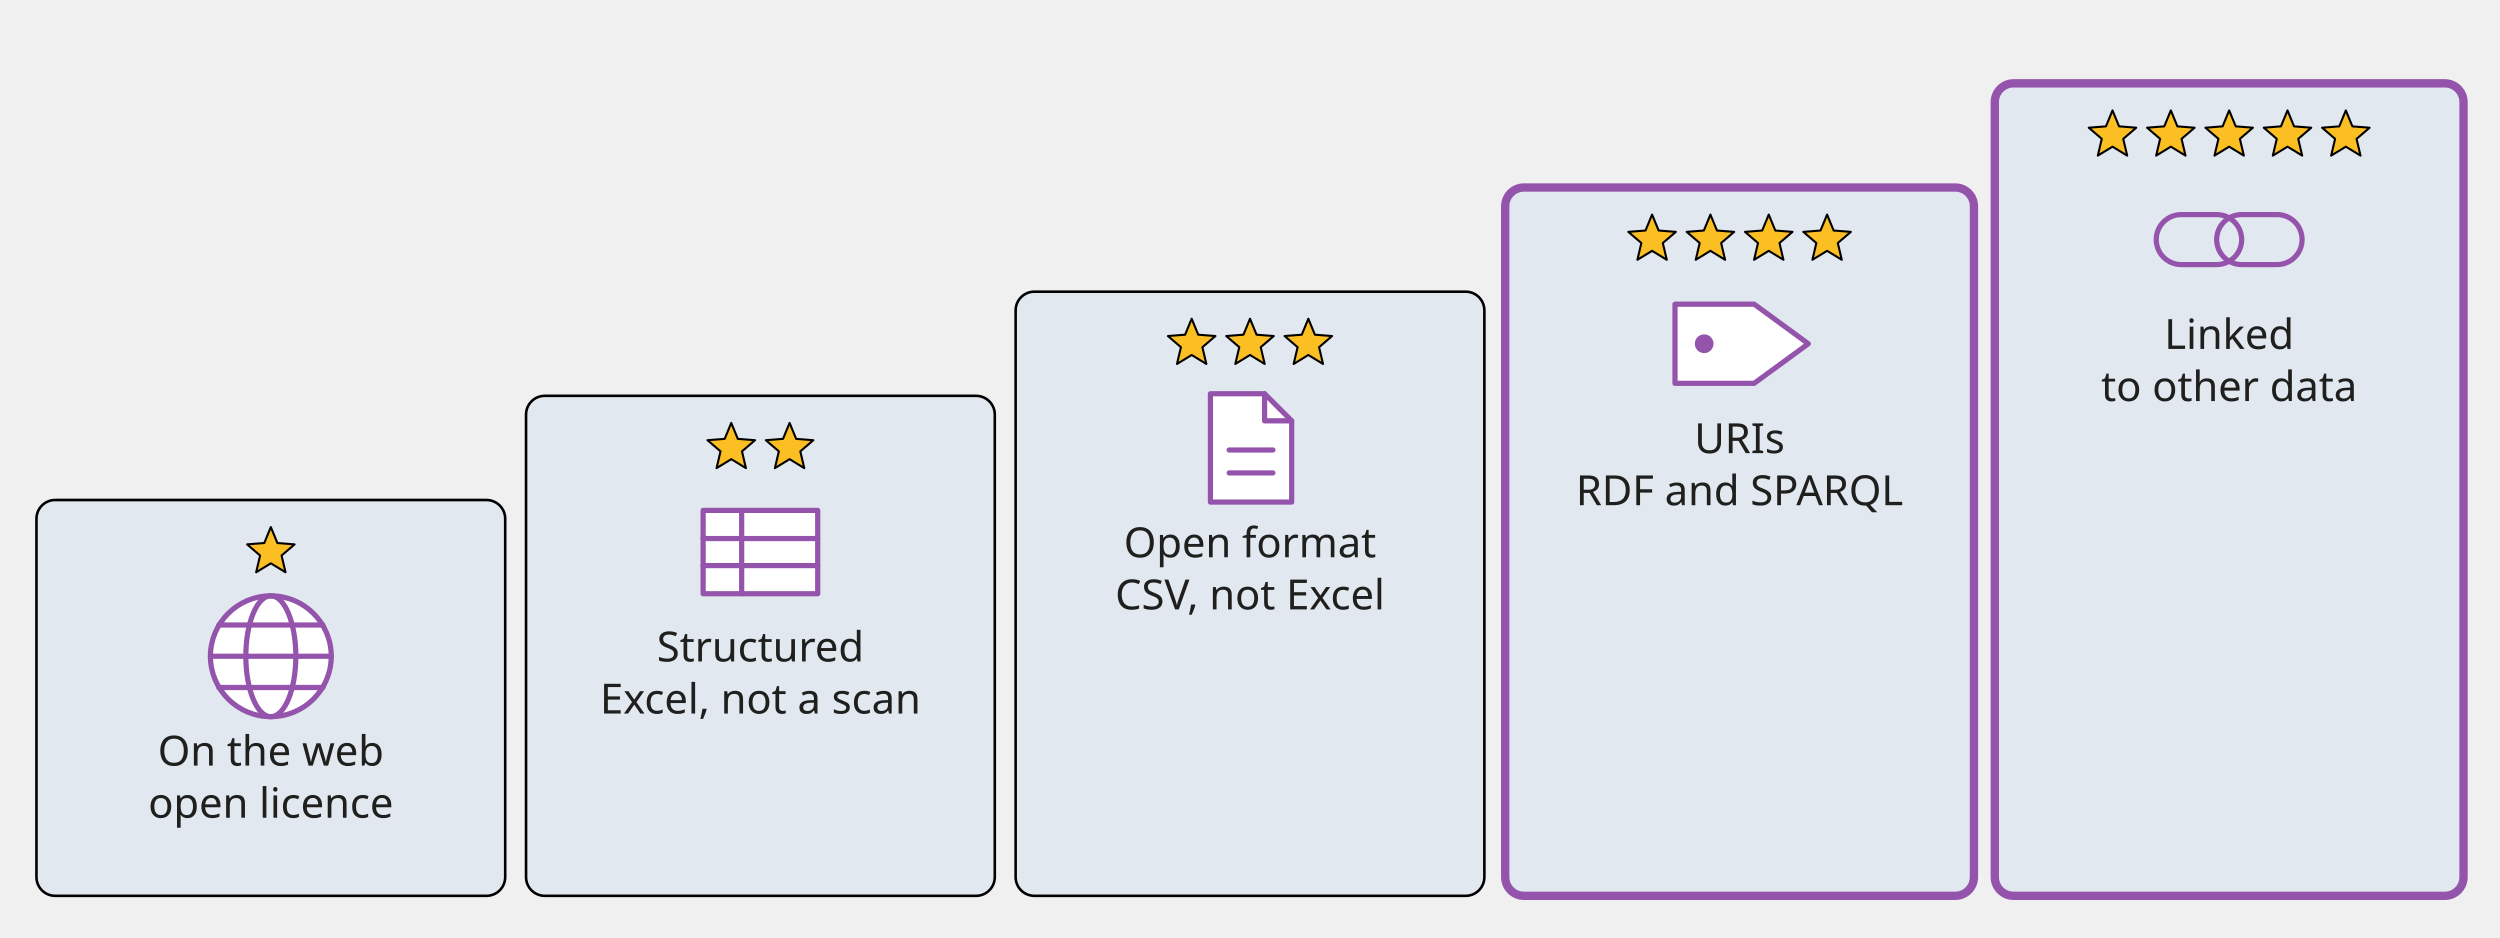
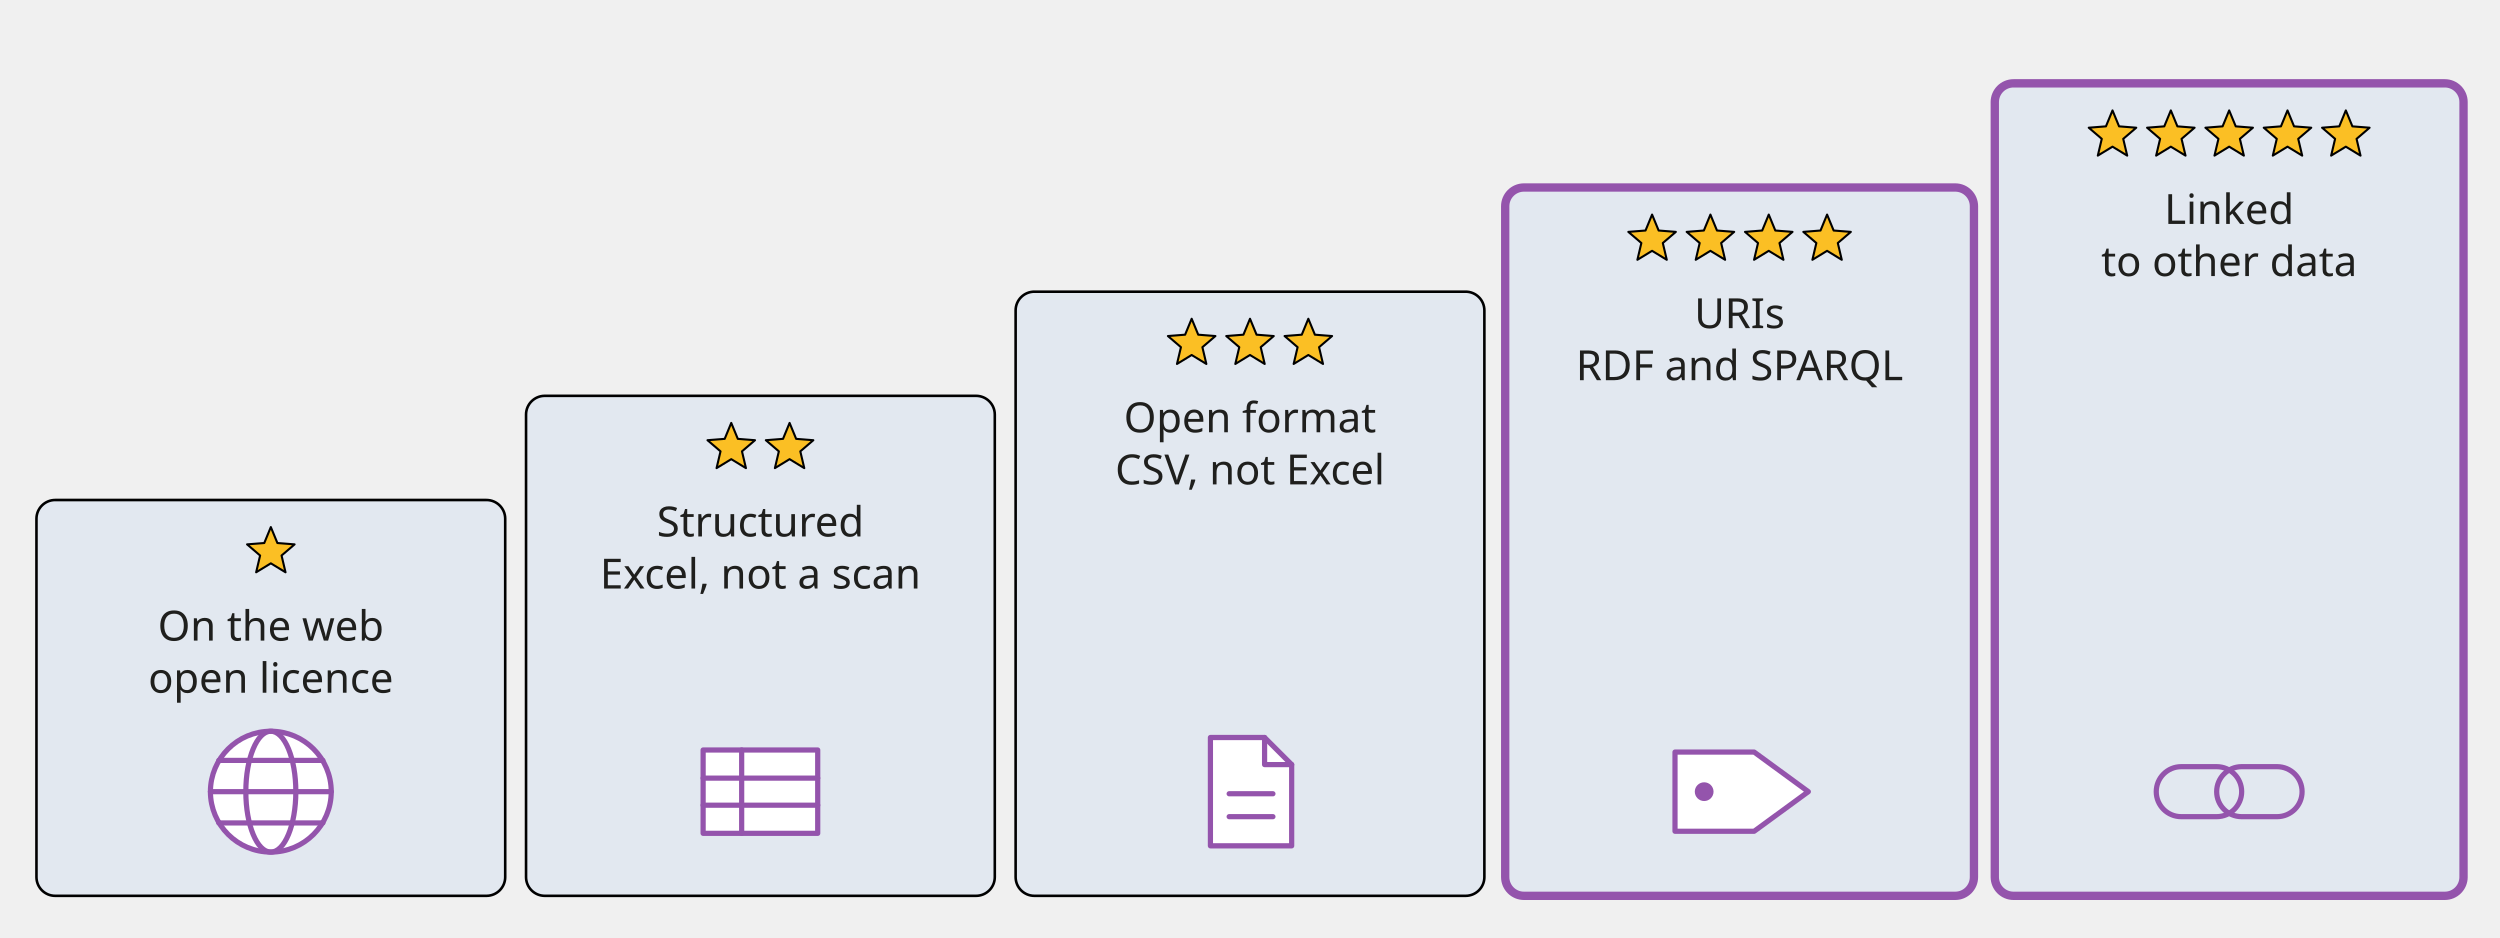
<svg xmlns="http://www.w3.org/2000/svg" width="2400" height="900" viewBox="0 0 2400 900">
  <defs>
    <marker id="a" markerUnits="userSpaceOnUse" markerWidth="24" markerHeight="24" refX="22" refY="12" orient="auto">
      <path d="M0,0 L24,12 L0,24 z" fill="#000" />
    </marker>
  </defs>
  <rect x="35" y="480" width="450" height="380" rx="18" fill="#e2e8f0" stroke="#000" stroke-width="2.5" />
  <polygon points="260.0,506.0 266.3,521.3 282.8,522.6 270.3,533.3 274.1,549.4 260.0,540.8 245.9,549.4 249.7,533.3 237.2,522.6 253.7,521.3" fill="#fbbf24" stroke="#000" stroke-width="2" stroke-linejoin="round" />
-   <g transform="translate(260,630) scale(1.0)">
+   <text x="260.0" y="615.0" font-family="Fira Sans" font-size="40" font-weight="500" fill="#1f1f1d" text-anchor="middle">On the web</text>
+   <text x="260.0" y="665.0" font-family="Fira Sans" font-size="40" font-weight="400" fill="#1f1f1d" text-anchor="middle">open licence</text>
+   <g transform="translate(260,760) scale(1.0)">
    <circle r="58" fill="#fff" stroke="#9454AC" stroke-width="5" stroke-linejoin="round" stroke-linecap="round" />
    <ellipse rx="24" ry="58" fill="none" stroke="#9454AC" stroke-width="5" stroke-linejoin="round" stroke-linecap="round" />
    <path d="M-58,0 H58 M-50,-30 H50 M-50,30 H50" fill="none" stroke="#9454AC" stroke-width="5" stroke-linejoin="round" stroke-linecap="round" />
  </g>
-   <text x="260.0" y="735.0" font-family="Fira Sans" font-size="40" font-weight="500" fill="#1f1f1d" text-anchor="middle">On the web</text>
-   <text x="260.0" y="785.0" font-family="Fira Sans" font-size="40" font-weight="400" fill="#1f1f1d" text-anchor="middle">open licence</text>
  <rect x="505" y="380" width="450" height="480" rx="18" fill="#e2e8f0" stroke="#000" stroke-width="2.5" />
  <polygon points="702.0,406.0 708.3,421.3 724.8,422.6 712.3,433.3 716.1,449.4 702.0,440.8 687.9,449.4 691.7,433.3 679.2,422.6 695.7,421.3" fill="#fbbf24" stroke="#000" stroke-width="2" stroke-linejoin="round" />
  <polygon points="758.0,406.0 764.3,421.3 780.8,422.6 768.3,433.3 772.1,449.4 758.0,440.8 743.9,449.4 747.7,433.3 735.2,422.6 751.7,421.3" fill="#fbbf24" stroke="#000" stroke-width="2" stroke-linejoin="round" />
-   <g transform="translate(730,530) scale(1.0)">
+   <text x="730.0" y="515.0" font-family="Fira Sans" font-size="40" font-weight="500" fill="#1f1f1d" text-anchor="middle">Structured</text>
+   <text x="730.0" y="565.0" font-family="Fira Sans" font-size="40" font-weight="400" fill="#1f1f1d" text-anchor="middle">Excel, not a scan</text>
+   <g transform="translate(730,760) scale(1.0)">
    <path d="M-55,-40 H55 V40 H-55 Z" fill="#fff" stroke="#9454AC" stroke-width="5" stroke-linejoin="round" stroke-linecap="round" />
    <path d="M-55,-13 H55 M-55,13 H55 M-18,-40 V40" fill="none" stroke="#9454AC" stroke-width="5" stroke-linejoin="round" stroke-linecap="round" />
  </g>
-   <text x="730.0" y="635.0" font-family="Fira Sans" font-size="40" font-weight="500" fill="#1f1f1d" text-anchor="middle">Structured</text>
-   <text x="730.0" y="685.0" font-family="Fira Sans" font-size="40" font-weight="400" fill="#1f1f1d" text-anchor="middle">Excel, not a scan</text>
  <rect x="975" y="280" width="450" height="580" rx="18" fill="#e2e8f0" stroke="#000" stroke-width="2.5" />
  <polygon points="1144.0,306.0 1150.3,321.3 1166.8,322.6 1154.3,333.3 1158.1,349.4 1144.0,340.8 1129.9,349.4 1133.7,333.3 1121.2,322.6 1137.7,321.3" fill="#fbbf24" stroke="#000" stroke-width="2" stroke-linejoin="round" />
  <polygon points="1200.0,306.0 1206.3,321.3 1222.8,322.6 1210.3,333.3 1214.1,349.4 1200.0,340.8 1185.9,349.4 1189.7,333.3 1177.2,322.6 1193.7,321.3" fill="#fbbf24" stroke="#000" stroke-width="2" stroke-linejoin="round" />
  <polygon points="1256.0,306.0 1262.3,321.3 1278.8,322.6 1266.3,333.3 1270.1,349.4 1256.0,340.8 1241.9,349.4 1245.7,333.3 1233.2,322.6 1249.7,321.3" fill="#fbbf24" stroke="#000" stroke-width="2" stroke-linejoin="round" />
-   <g transform="translate(1200,430) scale(1.0)">
+   <text x="1200.0" y="415.0" font-family="Fira Sans" font-size="40" font-weight="500" fill="#1f1f1d" text-anchor="middle">Open format</text>
+   <text x="1200.0" y="465.0" font-family="Fira Sans" font-size="40" font-weight="400" fill="#1f1f1d" text-anchor="middle">CSV, not Excel</text>
+   <g transform="translate(1200,760) scale(1.0)">
    <path d="M-38,-52 H14 L40,-26 V52 H-38 Z" fill="#fff" stroke="#9454AC" stroke-width="5" stroke-linejoin="round" stroke-linecap="round" />
    <path d="M14,-52 V-26 H40 M-20,2 H22 M-20,24 H22" fill="none" stroke="#9454AC" stroke-width="5" stroke-linejoin="round" stroke-linecap="round" />
  </g>
-   <text x="1200.0" y="535.0" font-family="Fira Sans" font-size="40" font-weight="500" fill="#1f1f1d" text-anchor="middle">Open format</text>
-   <text x="1200.0" y="585.0" font-family="Fira Sans" font-size="40" font-weight="400" fill="#1f1f1d" text-anchor="middle">CSV, not Excel</text>
  <rect x="1445" y="180" width="450" height="680" rx="18" fill="#e2e8f0" stroke="#9454AC" stroke-width="8" />
  <polygon points="1586.0,206.0 1592.3,221.3 1608.8,222.6 1596.3,233.3 1600.1,249.4 1586.0,240.8 1571.9,249.4 1575.7,233.3 1563.2,222.6 1579.7,221.3" fill="#fbbf24" stroke="#000" stroke-width="2" stroke-linejoin="round" />
  <polygon points="1642.0,206.0 1648.3,221.3 1664.8,222.6 1652.3,233.3 1656.1,249.4 1642.0,240.8 1627.9,249.4 1631.7,233.3 1619.2,222.6 1635.7,221.3" fill="#fbbf24" stroke="#000" stroke-width="2" stroke-linejoin="round" />
  <polygon points="1698.0,206.0 1704.3,221.3 1720.8,222.6 1708.3,233.3 1712.1,249.4 1698.0,240.8 1683.9,249.4 1687.7,233.3 1675.2,222.6 1691.7,221.3" fill="#fbbf24" stroke="#000" stroke-width="2" stroke-linejoin="round" />
  <polygon points="1754.0,206.0 1760.3,221.3 1776.8,222.6 1764.3,233.3 1768.1,249.4 1754.0,240.8 1739.9,249.4 1743.7,233.3 1731.2,222.6 1747.7,221.3" fill="#fbbf24" stroke="#000" stroke-width="2" stroke-linejoin="round" />
-   <g transform="translate(1670,330) scale(1.0)">
+   <text x="1670.0" y="315.0" font-family="Fira Sans" font-size="40" font-weight="500" fill="#1f1f1d" text-anchor="middle">URIs</text>
+   <text x="1670.0" y="365.0" font-family="Fira Sans" font-size="40" font-weight="400" fill="#1f1f1d" text-anchor="middle">RDF and SPARQL</text>
+   <g transform="translate(1670,760) scale(1.0)">
    <path d="M-62,-38 L14,-38 L66,0 L14,38 L-62,38 Z" fill="#fff" stroke="#9454AC" stroke-width="5" stroke-linejoin="round" stroke-linecap="round" />
    <circle cx="-34" cy="0" r="9" fill="#9454AC" />
  </g>
-   <text x="1670.0" y="435.0" font-family="Fira Sans" font-size="40" font-weight="500" fill="#1f1f1d" text-anchor="middle">URIs</text>
-   <text x="1670.0" y="485.0" font-family="Fira Sans" font-size="40" font-weight="400" fill="#1f1f1d" text-anchor="middle">RDF and SPARQL</text>
  <rect x="1915" y="80" width="450" height="780" rx="18" fill="#e2e8f0" stroke="#9454AC" stroke-width="8" />
  <polygon points="2028.0,106.0 2034.3,121.3 2050.8,122.6 2038.3,133.3 2042.1,149.4 2028.0,140.8 2013.9,149.4 2017.7,133.3 2005.2,122.6 2021.7,121.3" fill="#fbbf24" stroke="#000" stroke-width="2" stroke-linejoin="round" />
  <polygon points="2084.0,106.0 2090.3,121.3 2106.8,122.6 2094.3,133.3 2098.1,149.4 2084.0,140.8 2069.9,149.4 2073.7,133.3 2061.2,122.6 2077.7,121.3" fill="#fbbf24" stroke="#000" stroke-width="2" stroke-linejoin="round" />
  <polygon points="2140.0,106.0 2146.3,121.3 2162.8,122.6 2150.3,133.3 2154.1,149.4 2140.0,140.8 2125.9,149.4 2129.7,133.3 2117.2,122.6 2133.7,121.3" fill="#fbbf24" stroke="#000" stroke-width="2" stroke-linejoin="round" />
  <polygon points="2196.0,106.0 2202.3,121.3 2218.8,122.6 2206.3,133.3 2210.1,149.4 2196.0,140.8 2181.9,149.4 2185.7,133.3 2173.2,122.6 2189.7,121.3" fill="#fbbf24" stroke="#000" stroke-width="2" stroke-linejoin="round" />
  <polygon points="2252.0,106.0 2258.3,121.3 2274.8,122.6 2262.3,133.3 2266.1,149.4 2252.0,140.8 2237.9,149.4 2241.7,133.3 2229.2,122.6 2245.7,121.3" fill="#fbbf24" stroke="#000" stroke-width="2" stroke-linejoin="round" />
-   <g transform="translate(2140,230) scale(1.0)">
+   <text x="2140.0" y="215.0" font-family="Fira Sans" font-size="40" font-weight="500" fill="#1f1f1d" text-anchor="middle">Linked</text>
+   <text x="2140.0" y="265.0" font-family="Fira Sans" font-size="40" font-weight="400" fill="#1f1f1d" text-anchor="middle">to other data</text>
+   <g transform="translate(2140,760) scale(1.0)">
    <rect x="-70" y="-24" width="82" height="48" rx="24" fill="none" stroke="#9454AC" stroke-width="5" stroke-linejoin="round" stroke-linecap="round" />
    <rect x="-12" y="-24" width="82" height="48" rx="24" fill="none" stroke="#9454AC" stroke-width="5" stroke-linejoin="round" stroke-linecap="round" />
  </g>
-   <text x="2140.0" y="335.0" font-family="Fira Sans" font-size="40" font-weight="500" fill="#1f1f1d" text-anchor="middle">Linked</text>
-   <text x="2140.0" y="385.0" font-family="Fira Sans" font-size="40" font-weight="400" fill="#1f1f1d" text-anchor="middle">to other data</text>
</svg>
